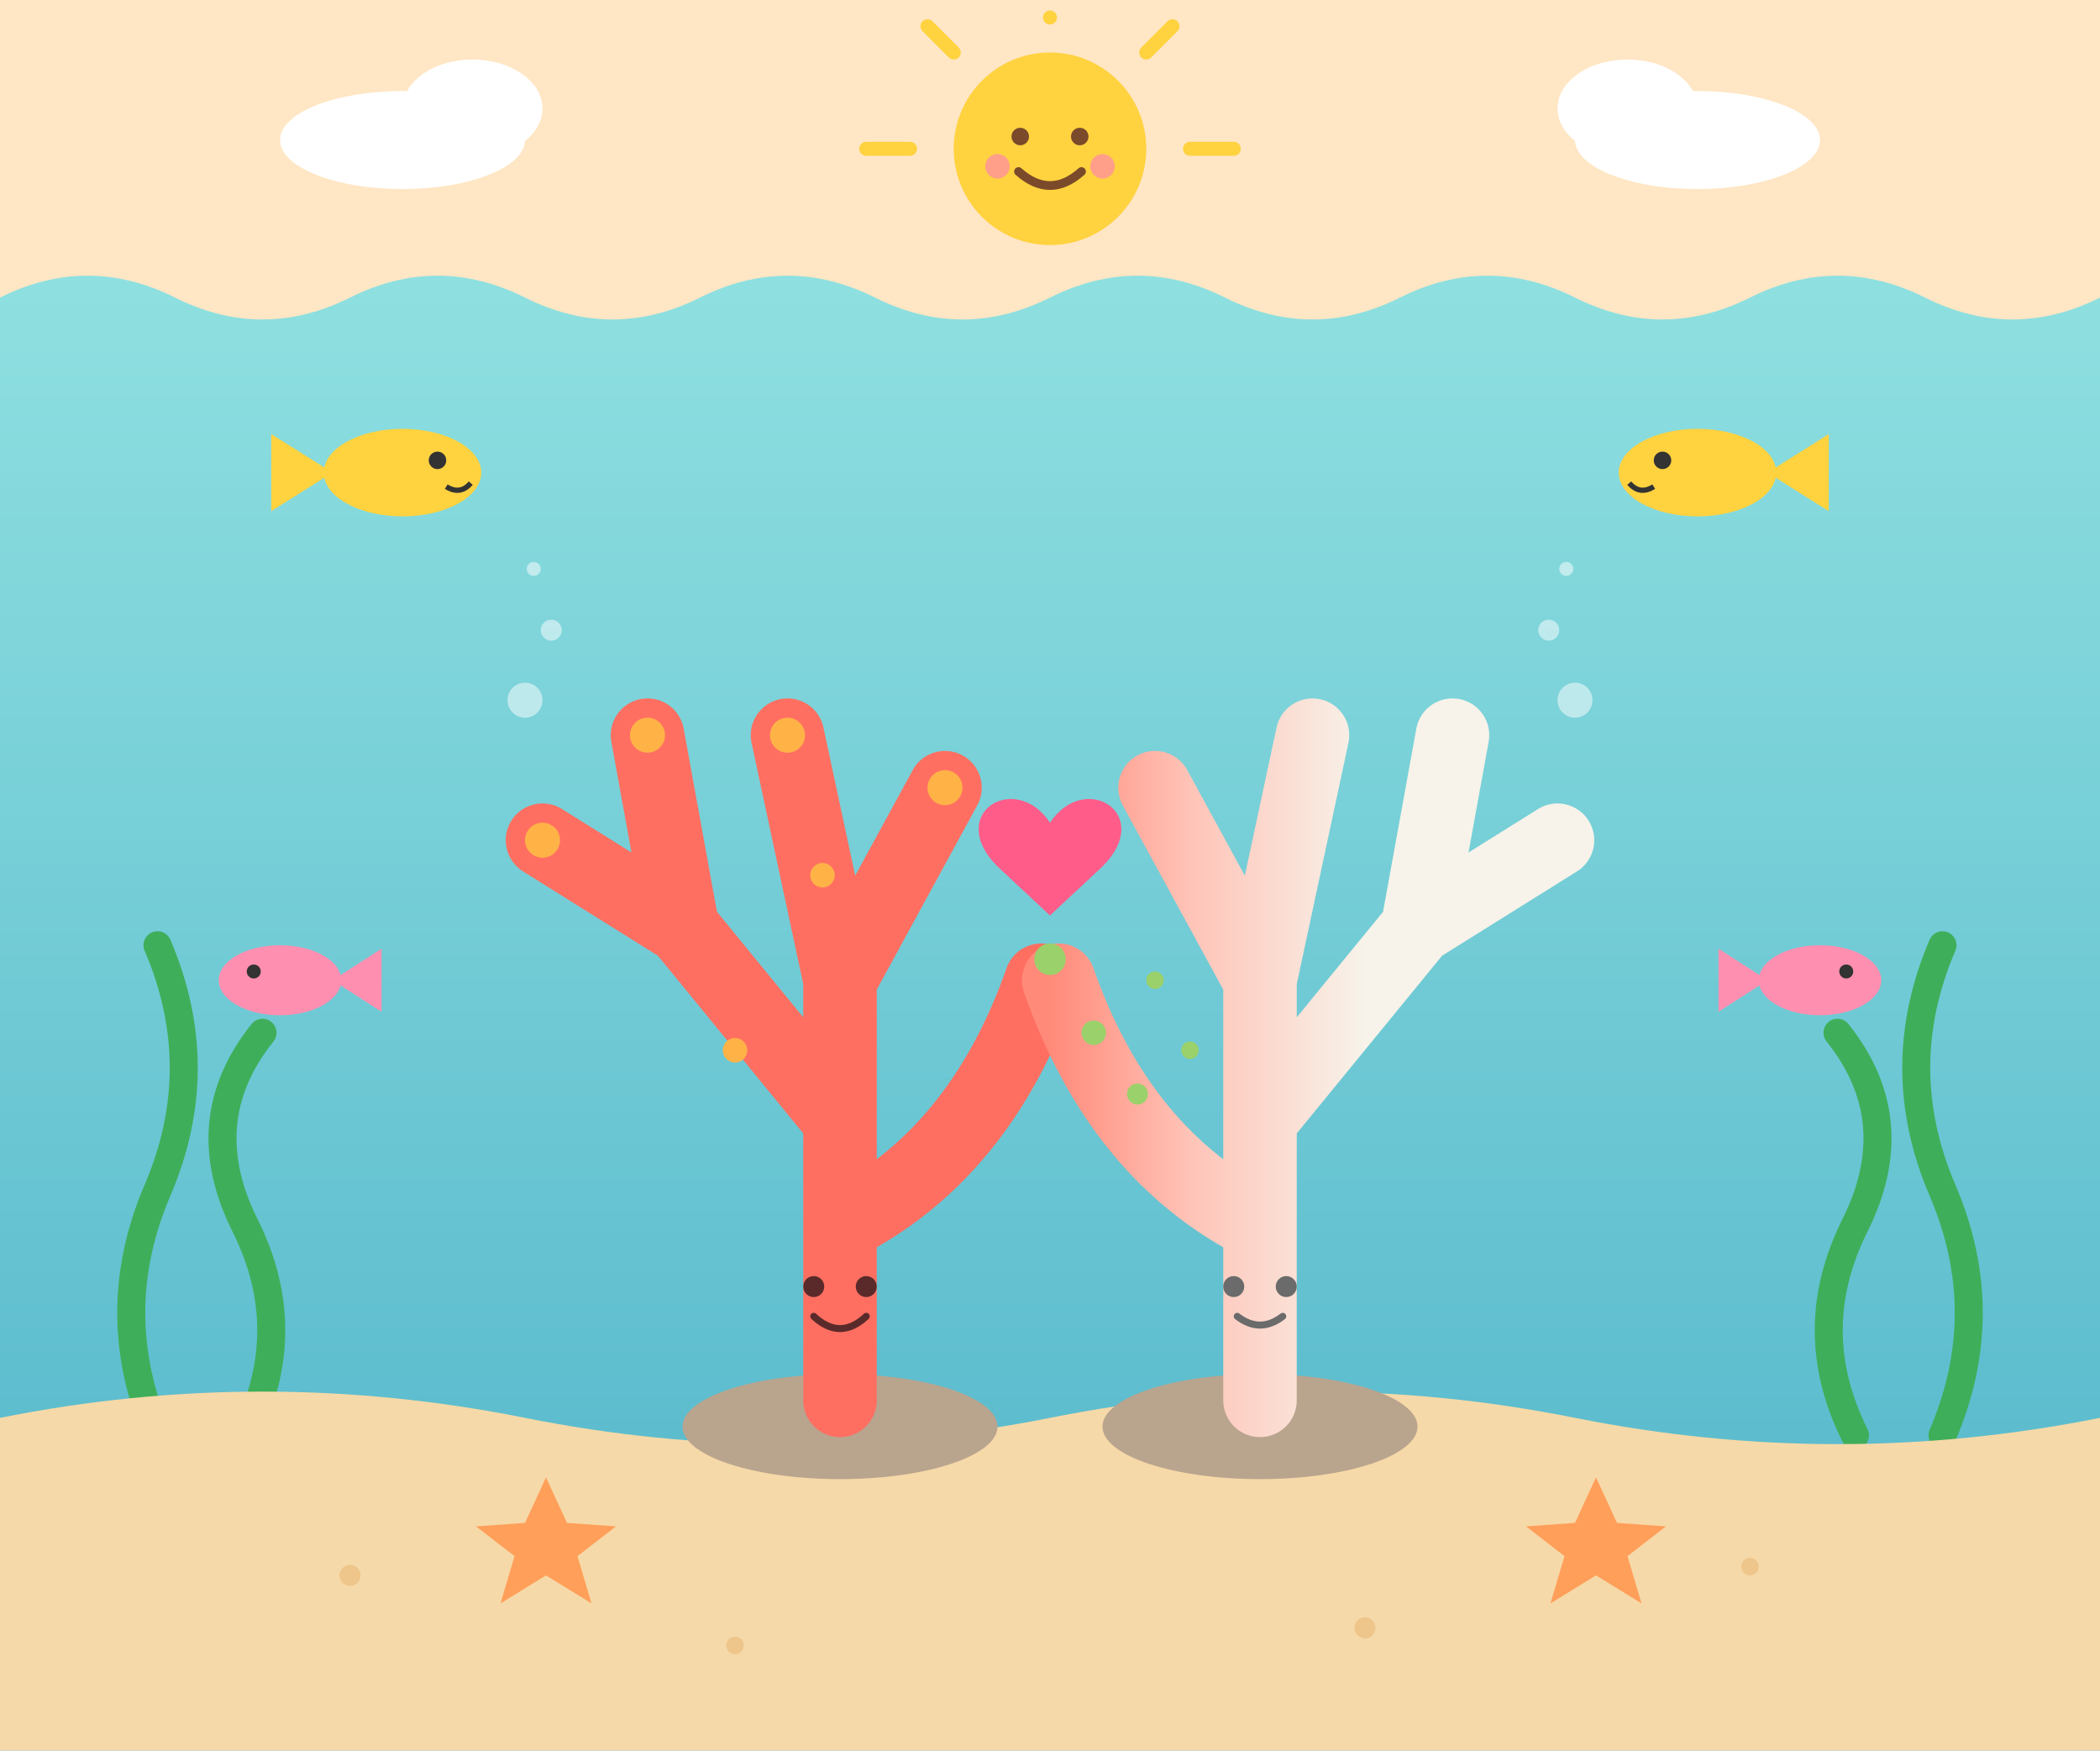
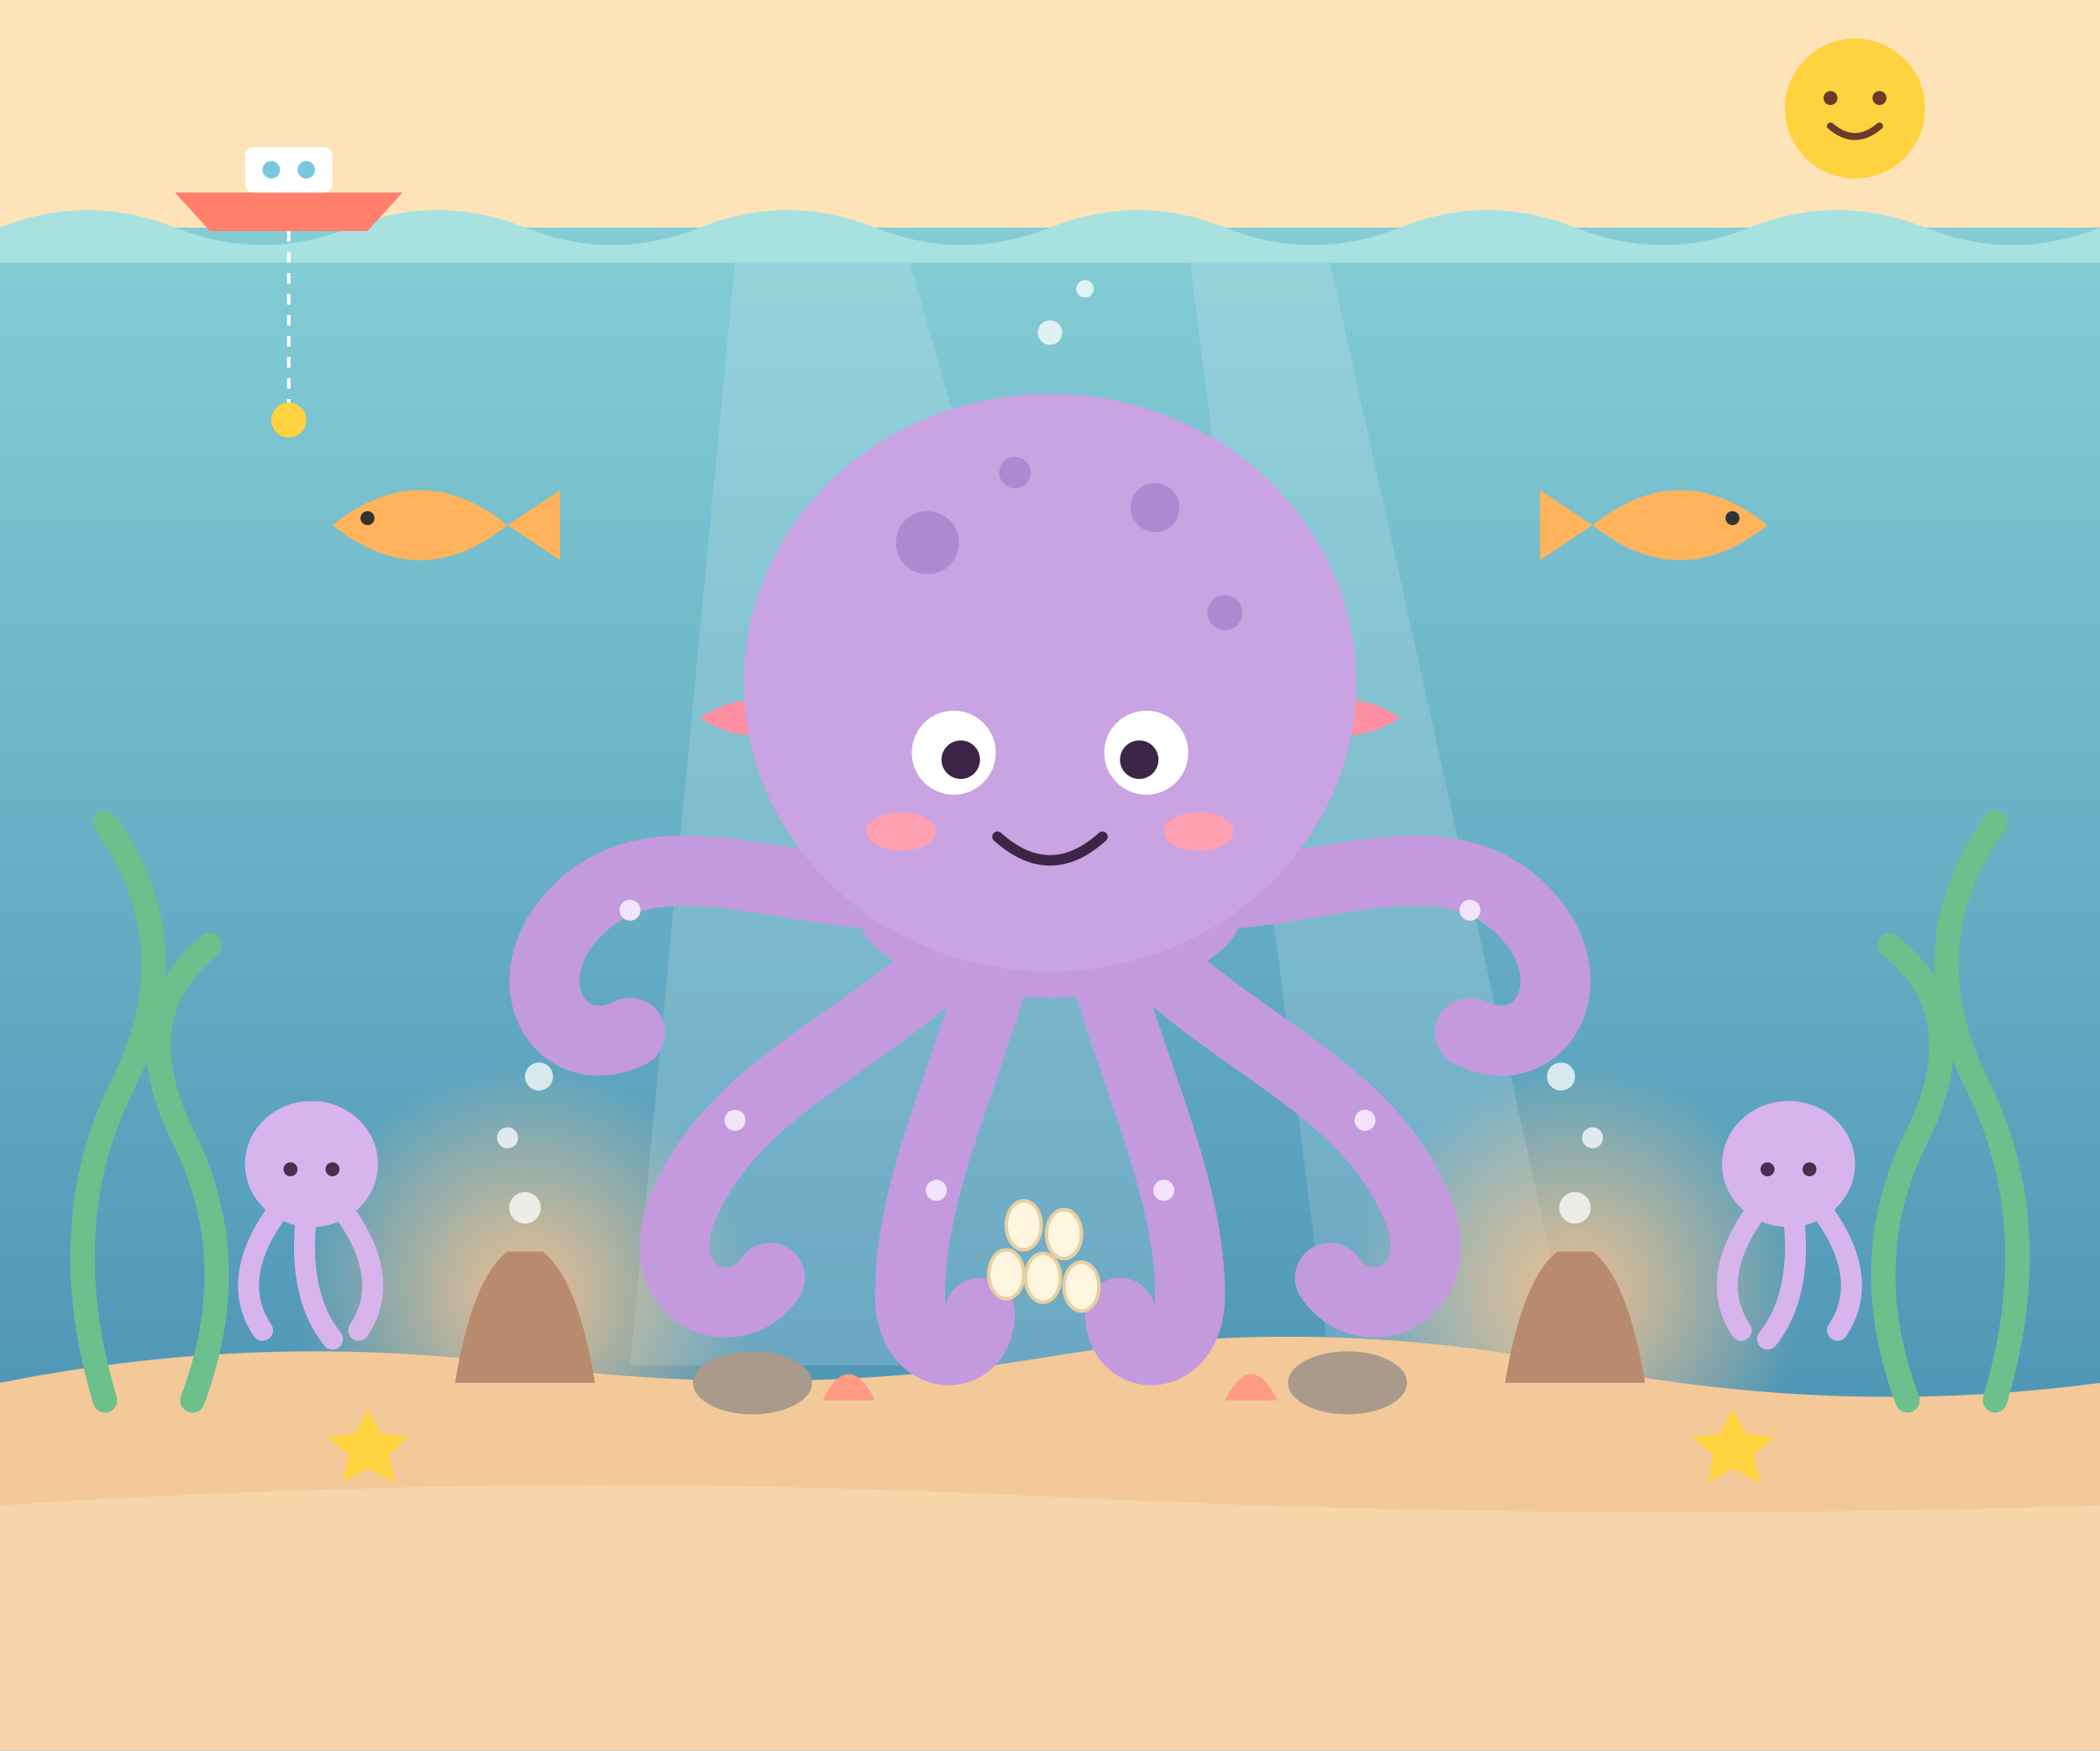
<svg xmlns="http://www.w3.org/2000/svg" viewBox="0 0 1200 1000" width="1200" height="1000">
  <defs>
-     <linearGradient id="sea" x1="0" y1="0" x2="0" y2="1">
-       <stop offset="0" stop-color="#8fe0e0" />
-       <stop offset="1" stop-color="#4fb3c9" />
+     <linearGradient id="w" x1="0" y1="0" x2="0" y2="1">
+       <stop offset="0" stop-color="#8fd8dc" />
+       <stop offset="1" stop-color="#3f86ad" />
    </linearGradient>
-     <linearGradient id="heal" gradientUnits="userSpaceOnUse" x1="600" y1="0" x2="780" y2="0">
-       <stop offset="0" stop-color="#ff8a7a" />
-       <stop offset="0.45" stop-color="#ffc4b8" />
-       <stop offset="1" stop-color="#f7f3ea" />
-     </linearGradient>
+     <radialGradient id="g">
+       <stop offset="0" stop-color="#ffc48a" stop-opacity=".9" />
+       <stop offset="1" stop-color="#ffc48a" stop-opacity="0" />
+     </radialGradient>
  </defs>
-   <rect width="1200" height="1000" fill="#ffe6c4" />
-   <circle cx="600" cy="85" r="55" fill="#ffd23f" />
-   <g stroke="#ffd23f" stroke-width="8" stroke-linecap="round">
-     <path d="M600 10v-0M520 85h-25M680 85h25M545 30l-15-15M655 30l15-15" />
+   <rect width="1200" height="1000" fill="url(#w)" />
+   <rect width="1200" height="130" fill="#ffe3b8" />
+   <path d="M0 130 Q50 110 100 130 T200 130 T300 130 T400 130 T500 130 T600 130 T700 130 T800 130 T900 130 T1000 130 T1100 130 T1200 130 V150 H0Z" fill="#a8e2e0" />
+   <circle cx="1060" cy="62" r="40" fill="#ffd23f" />
+   <circle cx="1046" cy="56" r="4" fill="#6b3a2a" />
+   <circle cx="1074" cy="56" r="4" fill="#6b3a2a" />
+   <path d="M1046 72 Q1060 84 1074 72" stroke="#6b3a2a" stroke-width="4" fill="none" stroke-linecap="round" />
+   <path d="M100 110 H230 L210 132 H120Z" fill="#ff7f6b" />
+   <rect x="140" y="84" width="50" height="26" rx="5" fill="#fff" />
+   <circle cx="155" cy="97" r="5" fill="#7ac7e0" />
+   <circle cx="175" cy="97" r="5" fill="#7ac7e0" />
+   <path d="M165 132 V230" stroke="#fff" stroke-width="2" stroke-dasharray="6 6" />
+   <circle cx="165" cy="240" r="10" fill="#ffd23f" />
+   <g fill="#fff" opacity=".15">
+     <path d="M420 150 L520 150 L700 780 L360 780Z" />
+     <path d="M680 150 L760 150 L900 780 L760 780Z" />
  </g>
-   <circle cx="583" cy="78" r="5" fill="#7a4a2a" />
-   <circle cx="617" cy="78" r="5" fill="#7a4a2a" />
-   <path d="M582 98q18 16 36 0" stroke="#7a4a2a" stroke-width="5" fill="none" stroke-linecap="round" />
-   <circle cx="570" cy="95" r="7" fill="#ff9f8a" />
-   <circle cx="630" cy="95" r="7" fill="#ff9f8a" />
-   <g fill="#fff">
-     <ellipse cx="230" cy="80" rx="70" ry="28" />
-     <ellipse cx="270" cy="62" rx="40" ry="28" />
-     <ellipse cx="970" cy="80" rx="70" ry="28" />
-     <ellipse cx="930" cy="62" rx="40" ry="28" />
+   <circle cx="300" cy="740" r="130" fill="url(#g)" />
+   <circle cx="900" cy="740" r="130" fill="url(#g)" />
+   <path d="M0 790 Q150 760 300 780 T600 775 T900 780 T1200 790 V1000 H0Z" fill="#f4c99a" />
+   <path d="M0 860 Q300 840 600 855 T1200 860 V1000 H0Z" fill="#f7d6ab" />
+   <path d="M260 790 Q270 730 290 715 H310 Q330 730 340 790Z" fill="#b88a6e" />
+   <path d="M860 790 Q870 730 890 715 H910 Q930 730 940 790Z" fill="#b88a6e" />
+   <g fill="#fff" opacity=".75">
+     <circle cx="300" cy="690" r="9" />
+     <circle cx="290" cy="650" r="6" />
+     <circle cx="308" cy="615" r="8" />
+     <circle cx="900" cy="690" r="9" />
+     <circle cx="910" cy="650" r="6" />
+     <circle cx="892" cy="615" r="8" />
+     <circle cx="600" cy="190" r="7" />
+     <circle cx="620" cy="165" r="5" />
  </g>
-   <path d="M0 170q50-25 100 0t100 0t100 0t100 0t100 0t100 0t100 0t100 0t100 0t100 0t100 0t100 0V1000H0Z" fill="url(#sea)" />
-   <g fill="#fff" opacity="0.5">
-     <circle cx="300" cy="400" r="10" />
-     <circle cx="315" cy="360" r="6" />
-     <circle cx="305" cy="325" r="4" />
-     <circle cx="900" cy="400" r="10" />
-     <circle cx="885" cy="360" r="6" />
-     <circle cx="895" cy="325" r="4" />
+   <g stroke="#6cc08b" stroke-width="14" fill="none" stroke-linecap="round">
+     <path d="M60 800 Q30 700 70 620 T60 470" />
+     <path d="M110 800 Q140 720 105 650 T120 540" />
+     <path d="M1140 800 Q1170 700 1130 620 T1140 470" />
+     <path d="M1090 800 Q1060 720 1095 650 T1080 540" />
  </g>
-   <g fill="#ffd23f">
-     <ellipse cx="230" cy="270" rx="45" ry="25" />
-     <path d="M190 270l-35-22v44z" />
-     <ellipse cx="970" cy="270" rx="45" ry="25" />
-     <path d="M1010 270l35-22v44z" />
+   <g fill="#ffb35c">
+     <path d="M190 300 Q240 260 290 300 Q240 340 190 300Z" />
+     <path d="M290 300 L320 280 L320 320Z" />
+     <path d="M1010 300 Q960 260 910 300 Q960 340 1010 300Z" />
+     <path d="M910 300 L880 280 L880 320Z" />
  </g>
-   <circle cx="250" cy="263" r="5" fill="#333" />
-   <circle cx="950" cy="263" r="5" fill="#333" />
-   <path d="M255 278q8 5 14-2M945 278q-8 5-14-2" stroke="#333" stroke-width="3" fill="none" />
-   <g fill="#ff8fb1">
-     <ellipse cx="160" cy="560" rx="35" ry="20" />
-     <path d="M190 560l28-18v36z" />
-     <ellipse cx="1040" cy="560" rx="35" ry="20" />
-     <path d="M1010 560l-28-18v36z" />
+   <circle cx="210" cy="296" r="4" fill="#333" />
+   <circle cx="990" cy="296" r="4" fill="#333" />
+   <g fill="#ff8fa3">
+     <path d="M400 410 Q430 390 460 410 Q430 430 400 410Z" />
+     <path d="M800 410 Q770 390 740 410 Q770 430 800 410Z" />
  </g>
-   <circle cx="145" cy="555" r="4" fill="#333" />
-   <circle cx="1055" cy="555" r="4" fill="#333" />
-   <g stroke="#3fae5a" stroke-width="16" fill="none" stroke-linecap="round">
-     <path d="M90 820q-30-70 0-140t0-140" />
-     <path d="M140 820q30-60 0-120t10-110" />
-     <path d="M1110 820q30-70 0-140t0-140" />
-     <path d="M1060 820q-30-60 0-120t-10-110" />
+   <g stroke="#d7b4ec" stroke-width="12" fill="none" stroke-linecap="round">
+     <path d="M160 690 Q130 730 150 760" />
+     <path d="M175 695 Q170 740 190 765" />
+     <path d="M195 690 Q225 730 205 760" />
+     <path d="M1040 690 Q1070 730 1050 760" />
+     <path d="M1025 695 Q1030 740 1010 765" />
+     <path d="M1005 690 Q975 730 995 760" />
  </g>
-   <path d="M0 810q150-30 300 0t300 0t300 0t300 0V1000H0Z" fill="#f6d9a8" />
-   <g fill="#eec58a">
-     <circle cx="200" cy="900" r="6" />
-     <circle cx="420" cy="940" r="5" />
-     <circle cx="780" cy="930" r="6" />
-     <circle cx="1000" cy="895" r="5" />
+   <ellipse cx="178" cy="665" rx="38" ry="36" fill="#d7b4ec" />
+   <ellipse cx="1022" cy="665" rx="38" ry="36" fill="#d7b4ec" />
+   <g fill="#4a2e4f">
+     <circle cx="166" cy="668" r="4" />
+     <circle cx="190" cy="668" r="4" />
+     <circle cx="1010" cy="668" r="4" />
+     <circle cx="1034" cy="668" r="4" />
  </g>
-   <ellipse cx="480" cy="815" rx="90" ry="30" fill="#b9a48e" />
-   <ellipse cx="720" cy="815" rx="90" ry="30" fill="#b9a48e" />
-   <g stroke="#ff6f61" stroke-width="42" fill="none" stroke-linecap="round" stroke-linejoin="round">
-     <path d="M480 800V560M480 700Q560 660 595 560M480 640L390 530L370 420M390 530L310 480M480 560L450 420M480 560L540 450" />
+   <g stroke="#c39ade" stroke-width="40" fill="none" stroke-linecap="round">
+     <path d="M540 510 C460 520 380 470 330 520 C290 560 320 610 360 590" />
+     <path d="M550 540 C490 600 420 620 390 690 C370 740 420 760 440 730" />
+     <path d="M570 550 C550 620 520 680 520 740 C520 780 560 780 560 750" />
+     <path d="M660 510 C740 520 820 470 870 520 C910 560 880 610 840 590" />
+     <path d="M650 540 C710 600 780 620 810 690 C830 740 780 760 760 730" />
+     <path d="M630 550 C650 620 680 680 680 740 C680 780 640 780 640 750" />
  </g>
-   <g stroke="url(#heal)" stroke-width="42" fill="none" stroke-linecap="round" stroke-linejoin="round">
-     <path d="M720 800V560M720 700Q640 660 605 560M720 640L810 530L830 420M810 530L890 480M720 560L750 420M720 560L660 450" />
+   <g fill="#fff6e0" stroke="#e8cfa0" stroke-width="2">
+     <ellipse cx="585" cy="700" rx="10" ry="14" />
+     <ellipse cx="608" cy="705" rx="10" ry="14" />
+     <ellipse cx="596" cy="730" rx="10" ry="14" />
+     <ellipse cx="618" cy="735" rx="10" ry="14" />
+     <ellipse cx="575" cy="728" rx="10" ry="14" />
  </g>
-   <g fill="#ffb347">
-     <circle cx="370" cy="420" r="10" />
-     <circle cx="310" cy="480" r="10" />
-     <circle cx="450" cy="420" r="10" />
-     <circle cx="540" cy="450" r="10" />
-     <circle cx="420" cy="600" r="7" />
-     <circle cx="470" cy="500" r="7" />
+   <ellipse cx="600" cy="520" rx="110" ry="50" fill="#c39ade" />
+   <ellipse cx="600" cy="390" rx="175" ry="165" fill="#c9a3e2" />
+   <g fill="#b088d0">
+     <circle cx="530" cy="310" r="18" />
+     <circle cx="660" cy="290" r="14" />
+     <circle cx="700" cy="350" r="10" />
+     <circle cx="580" cy="270" r="9" />
  </g>
-   <g fill="#9bd16a">
-     <circle cx="600" cy="548" r="9" />
-     <circle cx="625" cy="590" r="7" />
-     <circle cx="650" cy="625" r="6" />
-     <circle cx="680" cy="600" r="5" />
-     <circle cx="660" cy="560" r="5" />
+   <g fill="#f3e4fb">
+     <circle cx="360" cy="520" r="6" />
+     <circle cx="420" cy="640" r="6" />
+     <circle cx="535" cy="680" r="6" />
+     <circle cx="840" cy="520" r="6" />
+     <circle cx="780" cy="640" r="6" />
+     <circle cx="665" cy="680" r="6" />
  </g>
-   <path d="M600 470c-20-30-60-5-30 25l30 28l30-28c30-30-10-55-30-25z" fill="#ff5c8a" />
-   <circle cx="465" cy="735" r="6" fill="#5a2a2a" />
-   <circle cx="495" cy="735" r="6" fill="#5a2a2a" />
-   <path d="M465 752q15 14 30 0" stroke="#5a2a2a" stroke-width="4" fill="none" stroke-linecap="round" />
-   <circle cx="705" cy="735" r="6" fill="#6b6b6b" />
-   <circle cx="735" cy="735" r="6" fill="#6b6b6b" />
-   <path d="M707 752q13 10 26 0" stroke="#6b6b6b" stroke-width="4" fill="none" stroke-linecap="round" />
-   <path d="M300 870l12-26l12 26l28 2l-22 17l8 27l-26-16l-26 16l8-27l-22-17z" fill="#ff9f5a" />
-   <path d="M900 870l12-26l12 26l28 2l-22 17l8 27l-26-16l-26 16l8-27l-22-17z" fill="#ff9f5a" />
+   <circle cx="545" cy="430" r="24" fill="#fff" />
+   <circle cx="655" cy="430" r="24" fill="#fff" />
+   <circle cx="549" cy="434" r="11" fill="#3d2547" />
+   <circle cx="651" cy="434" r="11" fill="#3d2547" />
+   <ellipse cx="515" cy="475" rx="20" ry="11" fill="#ff9fb2" />
+   <ellipse cx="685" cy="475" rx="20" ry="11" fill="#ff9fb2" />
+   <path d="M570 478 Q600 505 630 478" stroke="#3d2547" stroke-width="6" fill="none" stroke-linecap="round" />
+   <g fill="#a99a8c">
+     <ellipse cx="430" cy="790" rx="34" ry="18" />
+     <ellipse cx="770" cy="790" rx="34" ry="18" />
+   </g>
+   <g fill="#ff9b85">
+     <path d="M470 800 Q485 770 500 800Z" />
+     <path d="M700 800 Q715 770 730 800Z" />
+   </g>
+   <path d="M210 805 l8 14 16 2 -12 10 4 16 -16 -8 -14 8 3 -16 -12 -10 16 -2Z" fill="#ffd23f" />
+   <path d="M990 805 l8 14 16 2 -12 10 4 16 -16 -8 -14 8 3 -16 -12 -10 16 -2Z" fill="#ffd23f" />
</svg>
